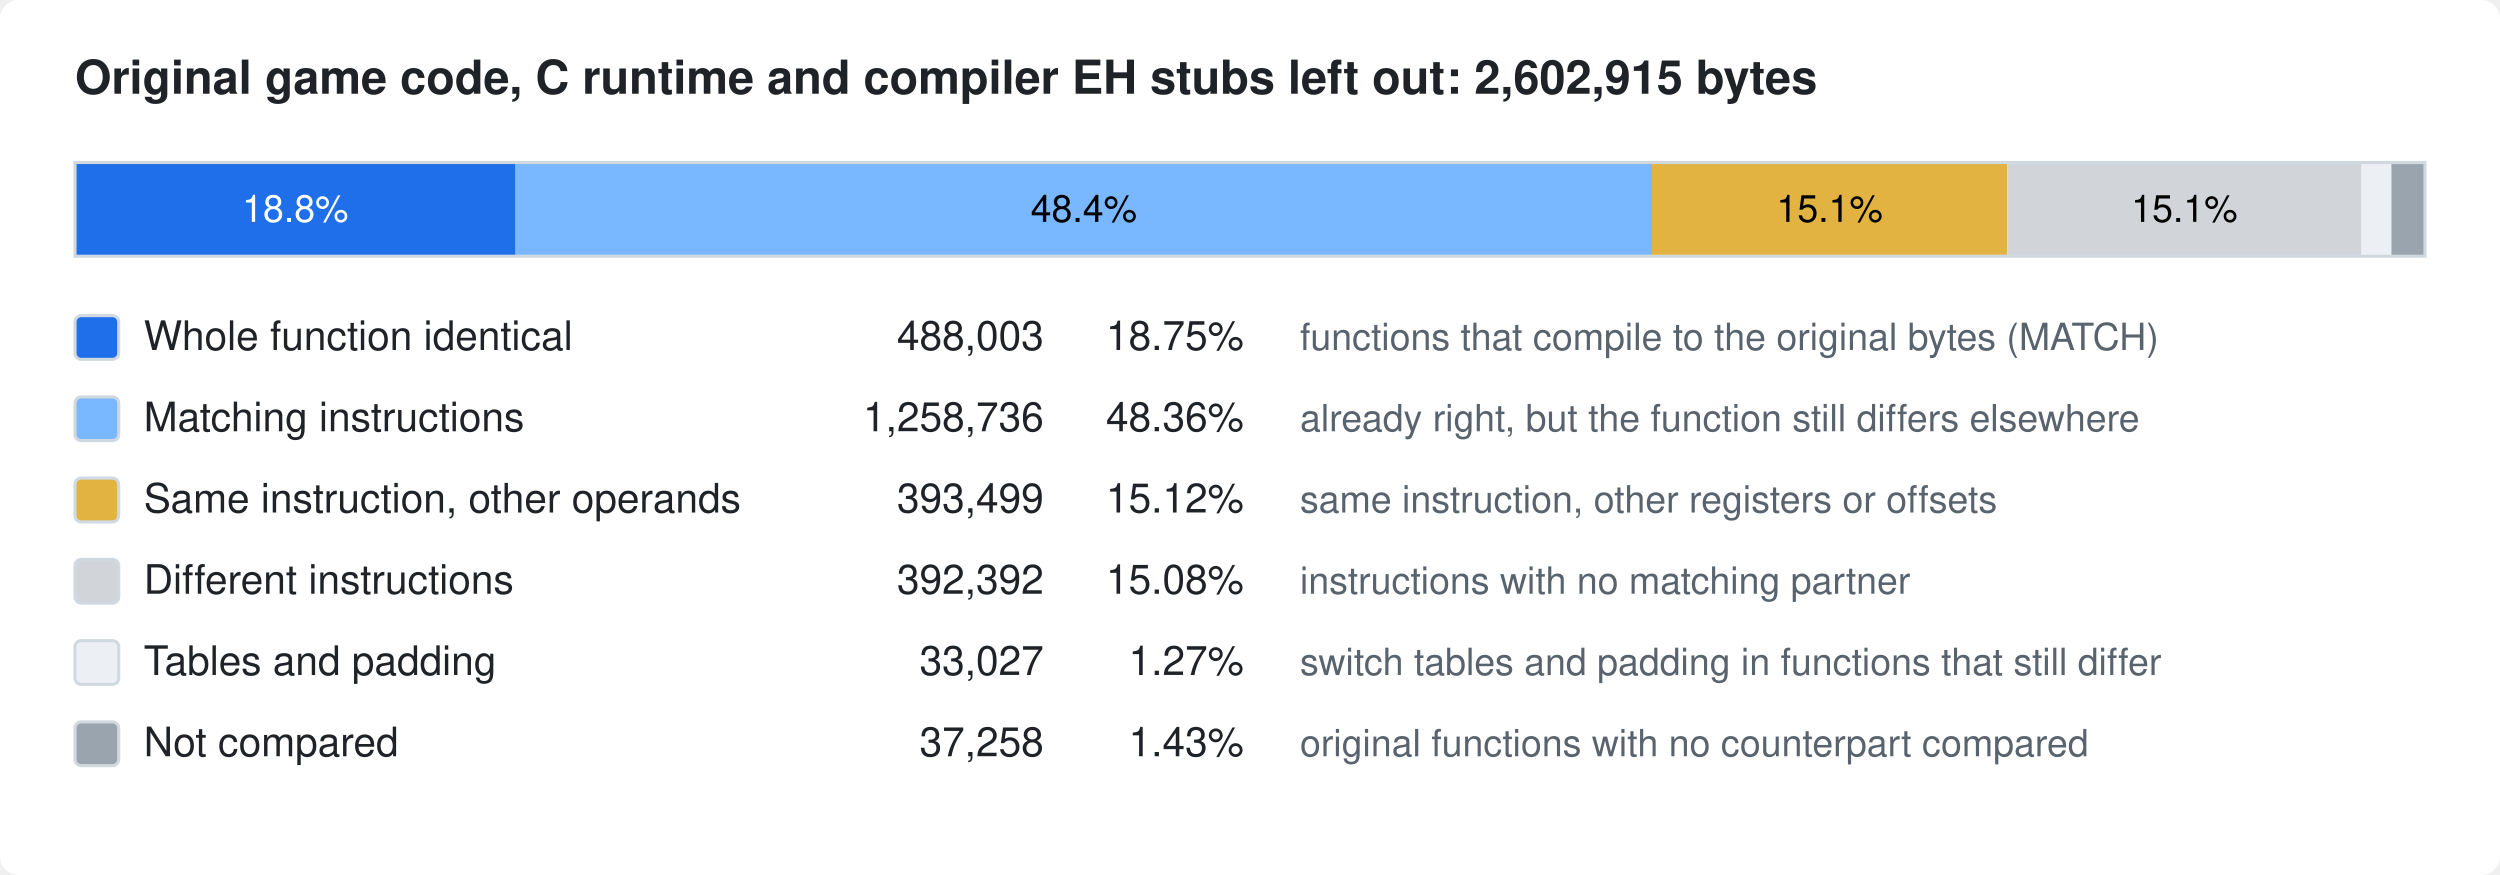
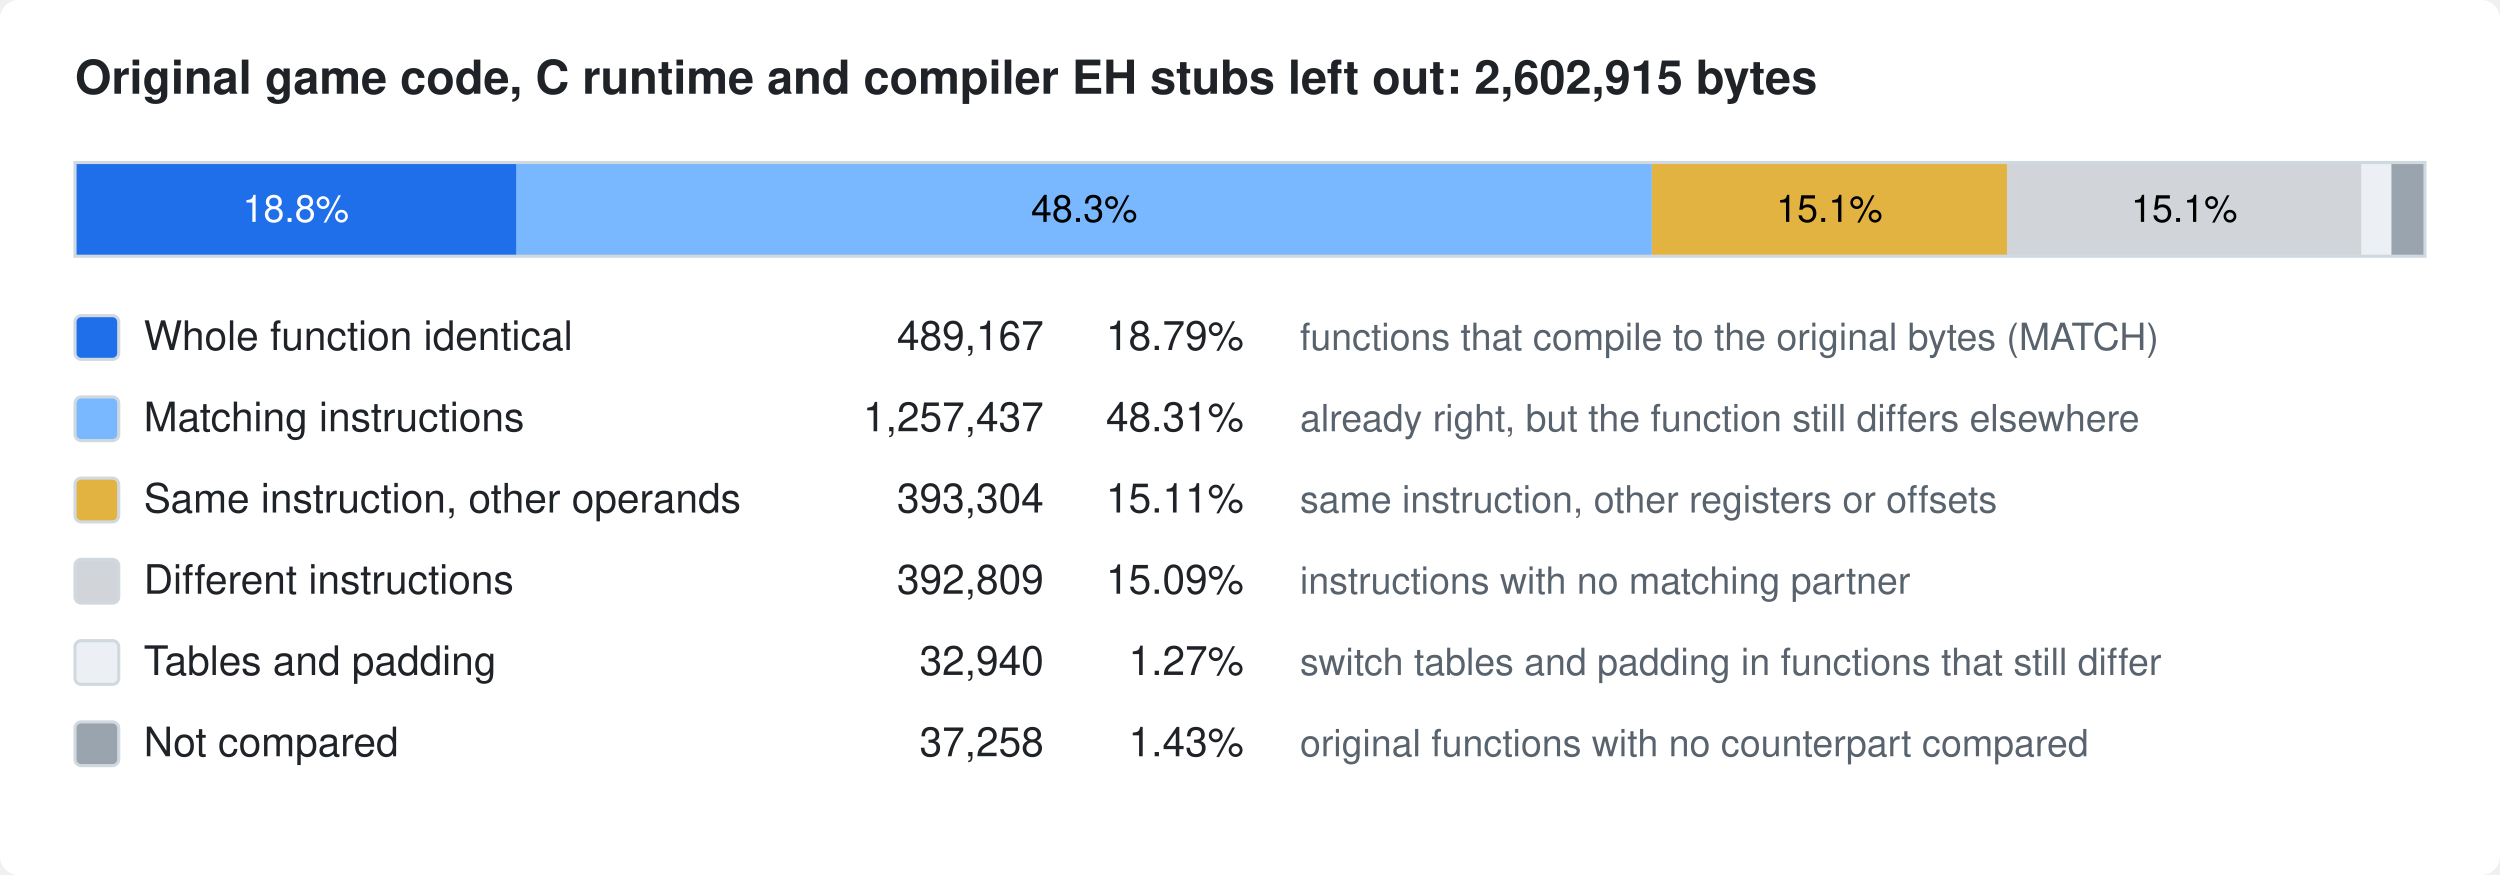
<svg xmlns="http://www.w3.org/2000/svg" width="800" height="280" viewBox="0 0 800 280" font-family="system-ui, -apple-system, Segoe UI, Helvetica, Arial, sans-serif">
  <rect width="800" height="280" rx="6" fill="#ffffff" />
  <text x="24" y="30" font-size="15" font-weight="600" fill="#1f2328">Original game code, C runtime and compiler EH stubs left out: 2,602,915 bytes</text>
-   <rect x="24.00" y="52" width="140.99" height="30" fill="#1f6feb" />
-   <text x="94.49" y="71" font-size="12" text-anchor="middle" fill="#ffffff">18.8%</text>
-   <rect x="164.99" y="52" width="363.66" height="30" fill="#79b8ff" />
-   <text x="346.82" y="71" font-size="12" text-anchor="middle" fill="#000000">48.4%</text>
-   <rect x="528.64" y="52" width="113.68" height="30" fill="#e3b341" />
-   <text x="585.49" y="71" font-size="12" text-anchor="middle" fill="#000000">15.1%</text>
-   <rect x="642.33" y="52" width="113.36" height="30" fill="#d1d5da" />
-   <text x="699.01" y="71" font-size="12" text-anchor="middle" fill="#000000">15.1%</text>
-   <rect x="755.69" y="52" width="9.54" height="30" fill="#eceff3" />
+   <rect x="24.00" y="52" width="141.32" height="30" fill="#1f6feb" />
+   <text x="94.66" y="71" font-size="12" text-anchor="middle" fill="#ffffff">18.8%</text>
+   <rect x="165.32" y="52" width="363.28" height="30" fill="#79b8ff" />
+   <text x="346.96" y="71" font-size="12" text-anchor="middle" fill="#000000">48.3%</text>
+   <rect x="528.61" y="52" width="113.63" height="30" fill="#e3b341" />
+   <text x="585.42" y="71" font-size="12" text-anchor="middle" fill="#000000">15.1%</text>
+   <rect x="642.23" y="52" width="113.49" height="30" fill="#d1d5da" />
+   <text x="698.98" y="71" font-size="12" text-anchor="middle" fill="#000000">15.1%</text>
+   <rect x="755.72" y="52" width="9.52" height="30" fill="#eceff3" />
  <rect x="765.24" y="52" width="10.76" height="30" fill="#9aa4ae" />
  <rect x="24" y="52" width="752" height="30" fill="none" stroke="#d1d9e0" />
  <rect x="24" y="101" width="14" height="14" rx="2" fill="#1f6feb" stroke="#d1d9e0" />
  <text x="46" y="112" font-size="13" fill="#1f2328">Whole function identical</text>
-   <text x="334" y="112" font-size="13" text-anchor="end" fill="#1f2328">488,003</text>
-   <text x="398" y="112" font-size="13" text-anchor="end" fill="#1f2328">18.75%</text>
+   <text x="334" y="112" font-size="13" text-anchor="end" fill="#1f2328">489,167</text>
+   <text x="398" y="112" font-size="13" text-anchor="end" fill="#1f2328">18.79%</text>
  <text x="416" y="112" font-size="12" fill="#59636e">functions that compile to the original bytes (MATCH)</text>
  <rect x="24" y="127" width="14" height="14" rx="2" fill="#79b8ff" stroke="#d1d9e0" />
  <text x="46" y="138" font-size="13" fill="#1f2328">Matching instructions</text>
-   <text x="334" y="138" font-size="13" text-anchor="end" fill="#1f2328">1,258,736</text>
-   <text x="398" y="138" font-size="13" text-anchor="end" fill="#1f2328">48.36%</text>
+   <text x="334" y="138" font-size="13" text-anchor="end" fill="#1f2328">1,257,437</text>
+   <text x="398" y="138" font-size="13" text-anchor="end" fill="#1f2328">48.31%</text>
  <text x="416" y="138" font-size="12" fill="#59636e">already right, but the function still differs elsewhere</text>
  <rect x="24" y="153" width="14" height="14" rx="2" fill="#e3b341" stroke="#d1d9e0" />
  <text x="46" y="164" font-size="13" fill="#1f2328">Same instruction, other operands</text>
-   <text x="334" y="164" font-size="13" text-anchor="end" fill="#1f2328">393,499</text>
-   <text x="398" y="164" font-size="13" text-anchor="end" fill="#1f2328">15.12%</text>
+   <text x="334" y="164" font-size="13" text-anchor="end" fill="#1f2328">393,304</text>
+   <text x="398" y="164" font-size="13" text-anchor="end" fill="#1f2328">15.11%</text>
  <text x="416" y="164" font-size="12" fill="#59636e">same instruction, other registers or offsets</text>
  <rect x="24" y="179" width="14" height="14" rx="2" fill="#d1d5da" stroke="#d1d9e0" />
  <text x="46" y="190" font-size="13" fill="#1f2328">Different instructions</text>
-   <text x="334" y="190" font-size="13" text-anchor="end" fill="#1f2328">392,392</text>
-   <text x="398" y="190" font-size="13" text-anchor="end" fill="#1f2328">15.08%</text>
+   <text x="334" y="190" font-size="13" text-anchor="end" fill="#1f2328">392,809</text>
+   <text x="398" y="190" font-size="13" text-anchor="end" fill="#1f2328">15.09%</text>
  <text x="416" y="190" font-size="12" fill="#59636e">instructions with no matching partner</text>
  <rect x="24" y="205" width="14" height="14" rx="2" fill="#eceff3" stroke="#d1d9e0" />
  <text x="46" y="216" font-size="13" fill="#1f2328">Tables and padding</text>
-   <text x="334" y="216" font-size="13" text-anchor="end" fill="#1f2328">33,027</text>
+   <text x="334" y="216" font-size="13" text-anchor="end" fill="#1f2328">32,940</text>
  <text x="398" y="216" font-size="13" text-anchor="end" fill="#1f2328">1.27%</text>
  <text x="416" y="216" font-size="12" fill="#59636e">switch tables and padding in functions that still differ</text>
  <rect x="24" y="231" width="14" height="14" rx="2" fill="#9aa4ae" stroke="#d1d9e0" />
  <text x="46" y="242" font-size="13" fill="#1f2328">Not compared</text>
  <text x="334" y="242" font-size="13" text-anchor="end" fill="#1f2328">37,258</text>
  <text x="398" y="242" font-size="13" text-anchor="end" fill="#1f2328">1.43%</text>
  <text x="416" y="242" font-size="12" fill="#59636e">original functions with no counterpart compared</text>
</svg>
